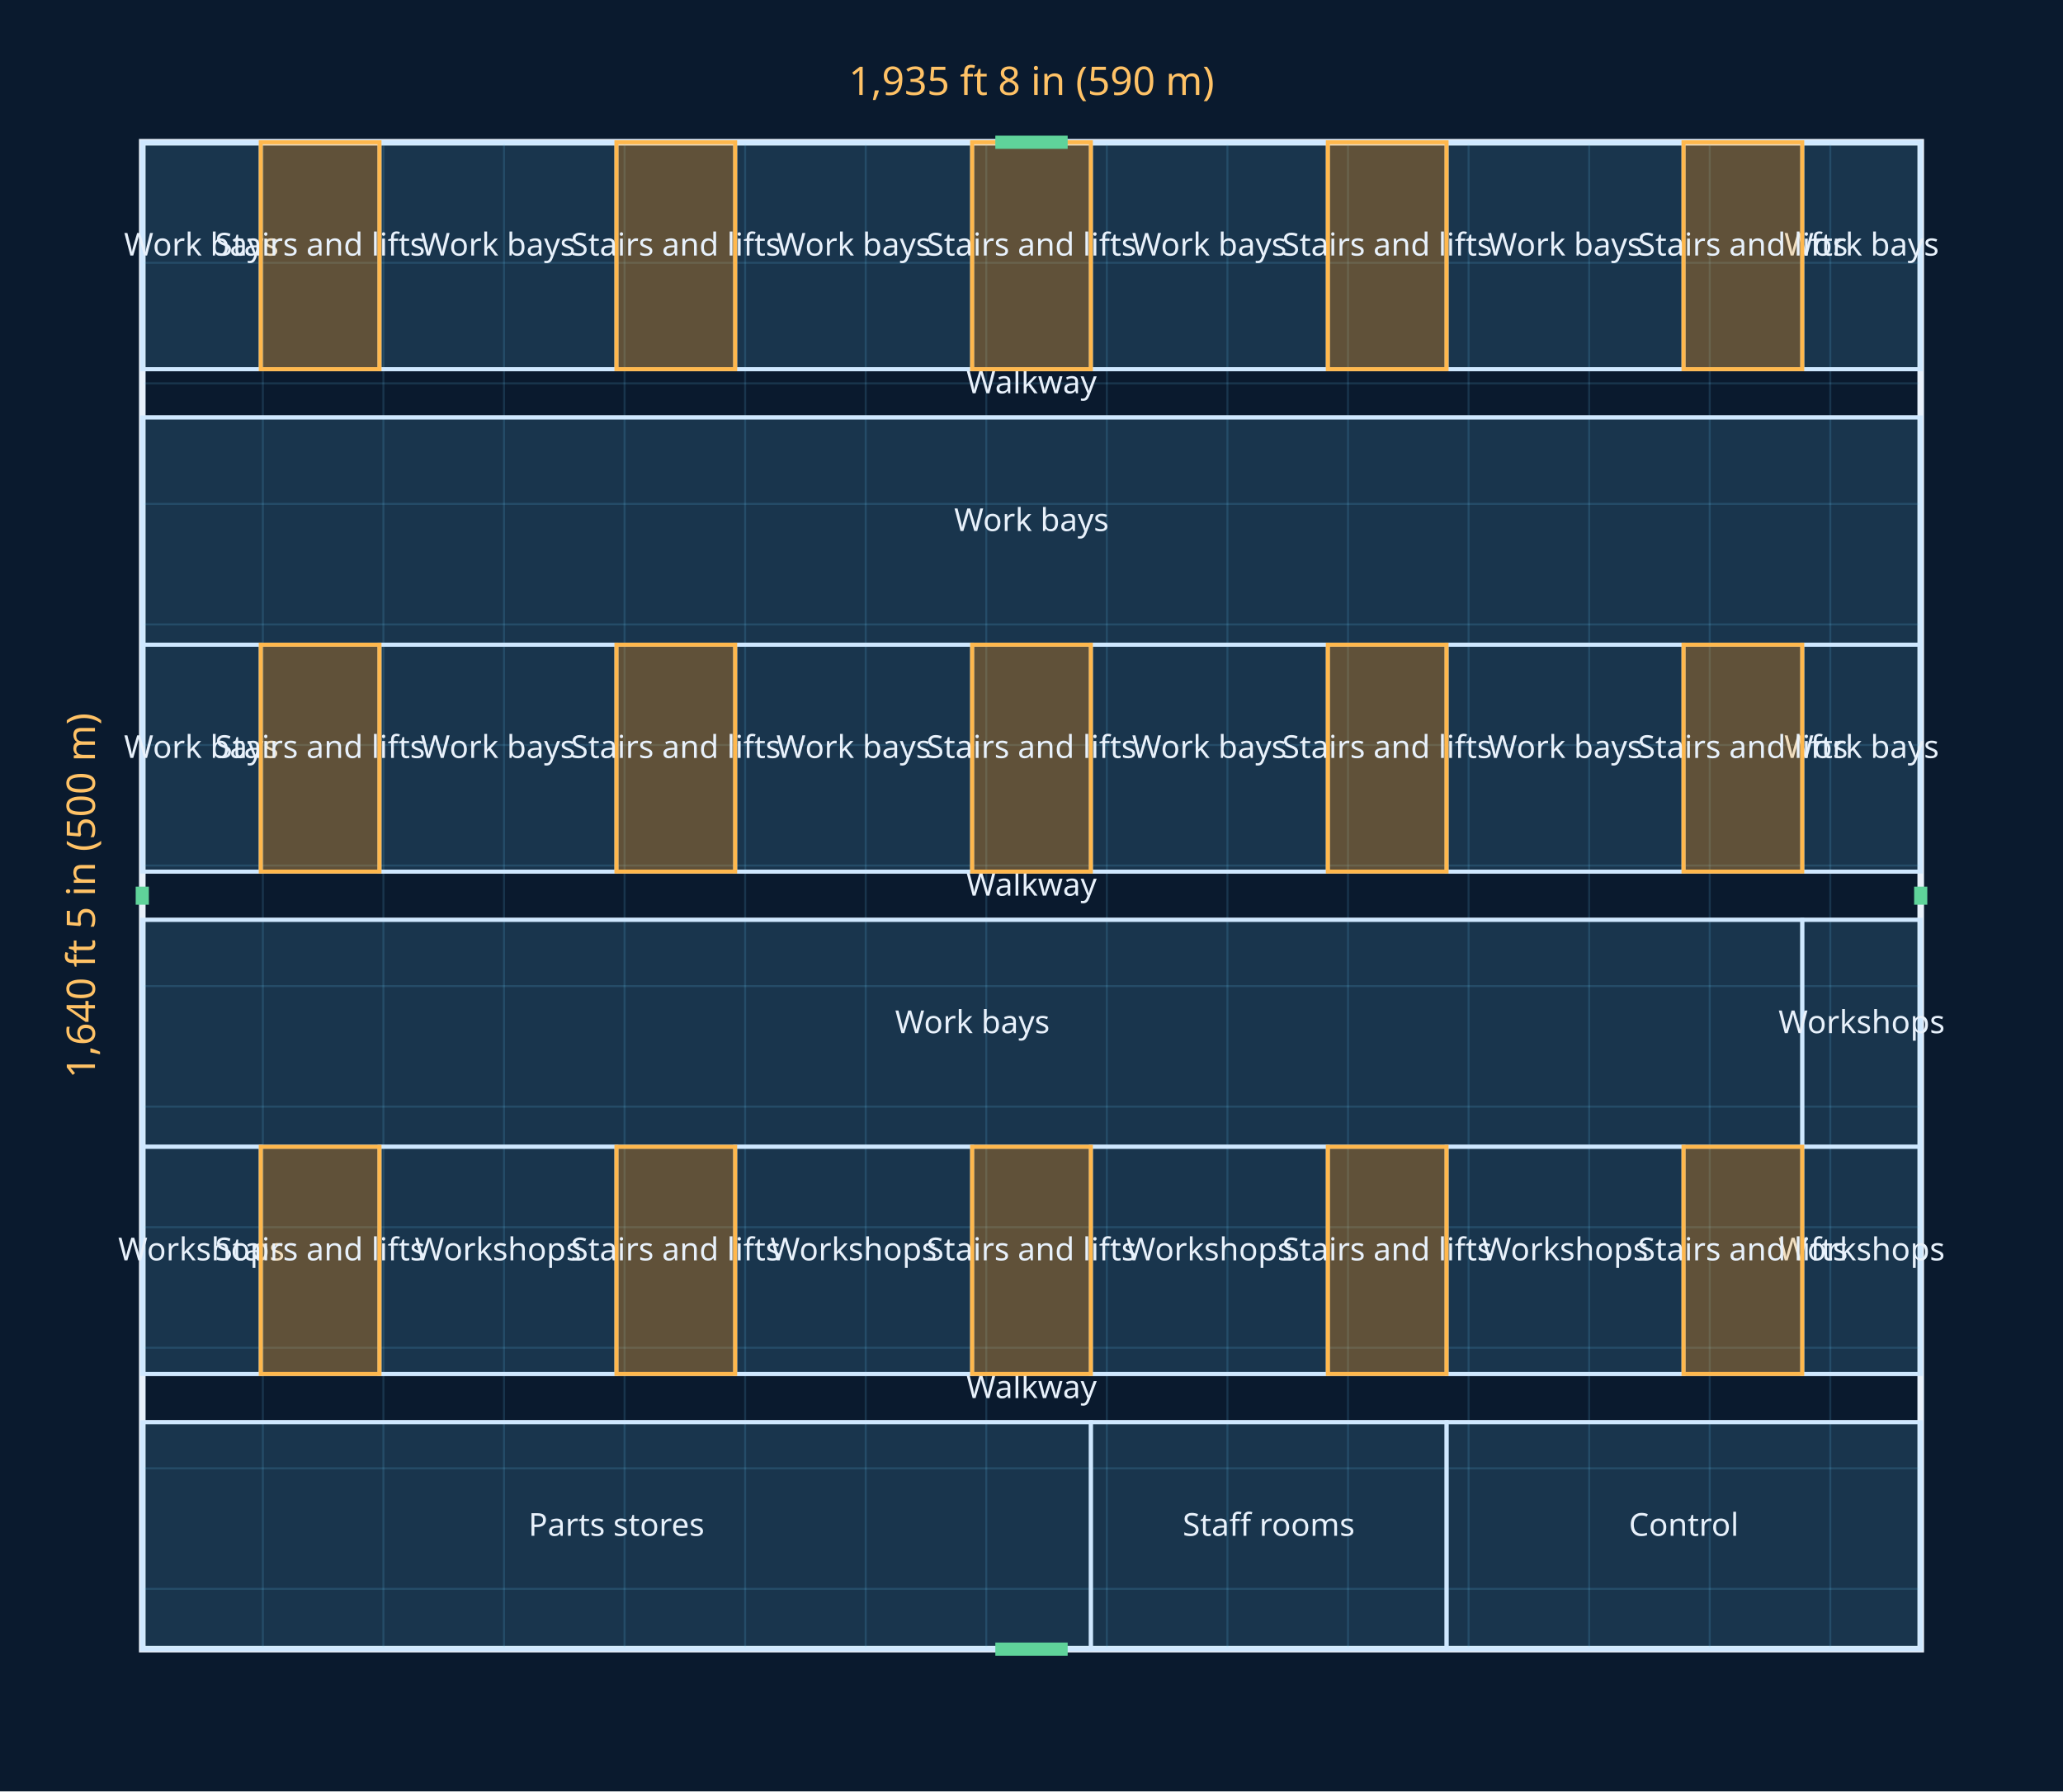
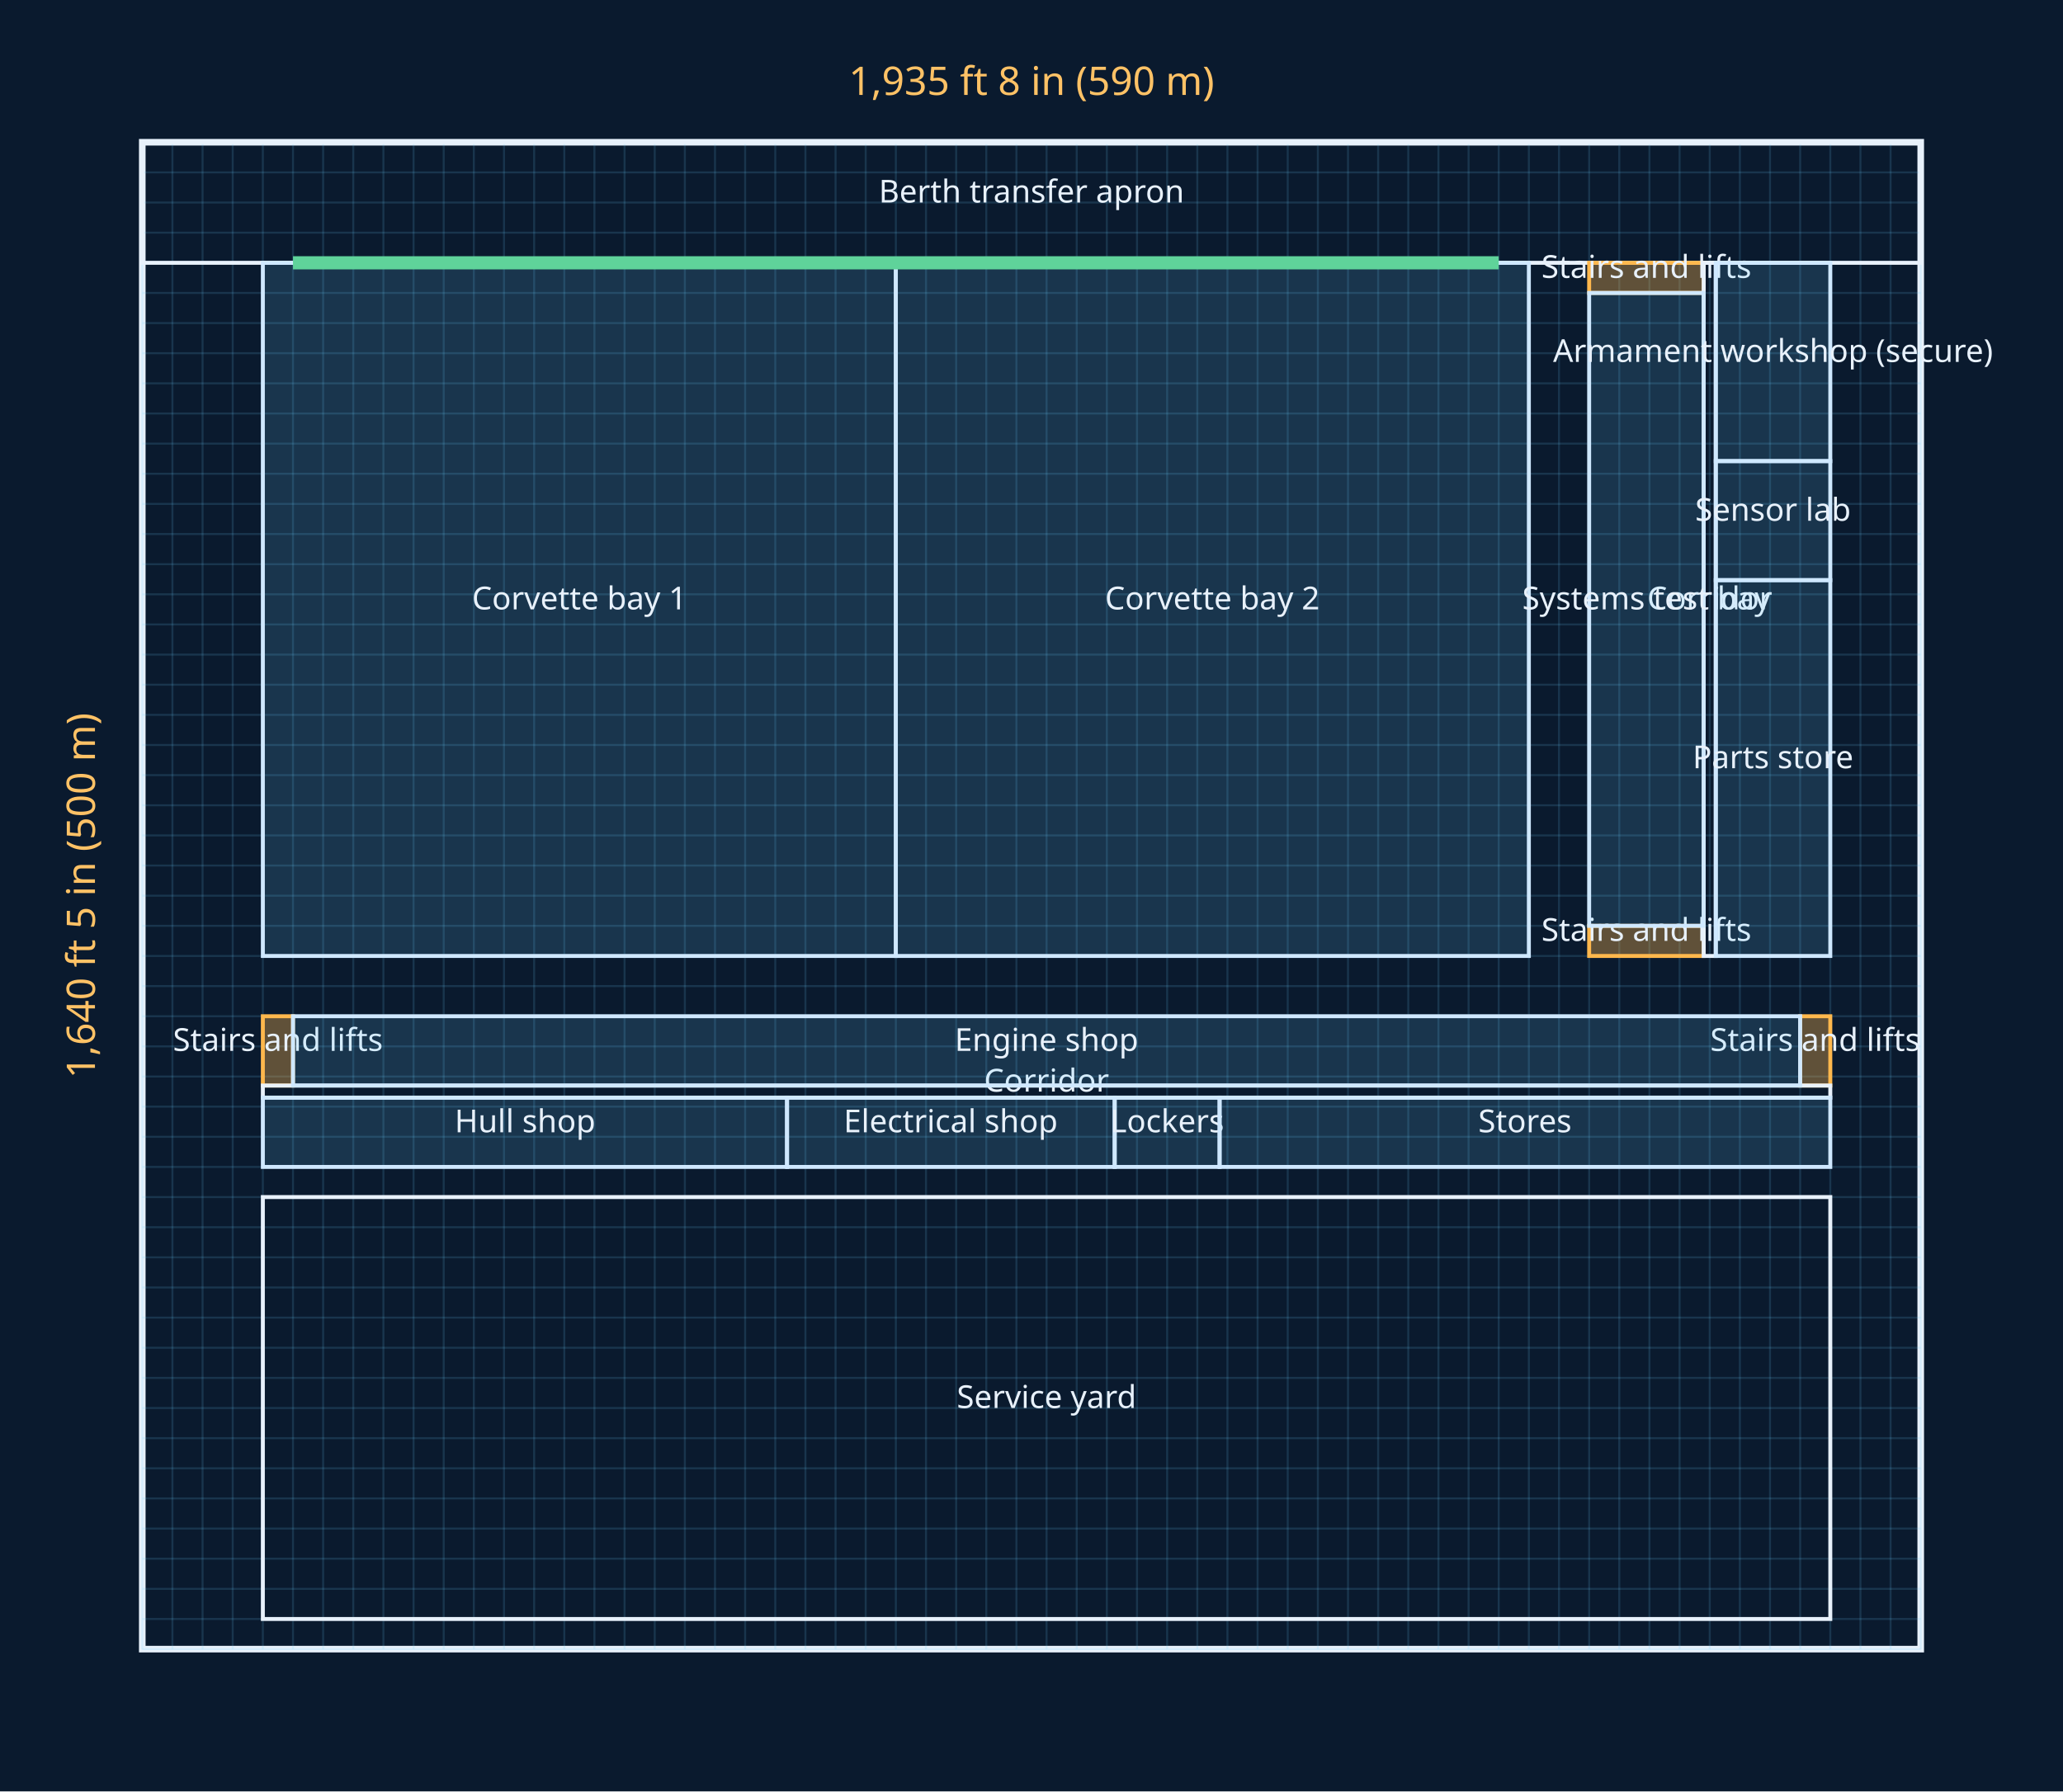
<svg xmlns="http://www.w3.org/2000/svg" viewBox="-47.2 -47.2 684.4 594.4" font-family="Segoe UI, sans-serif">
  <rect x="-47.2" y="-47.2" width="684.4" height="594.4" fill="#0a1a2e" />
  <rect x="0" y="0" width="590.0" height="500.0" fill="none" stroke="#e8f1fb" stroke-width="2.19" />
  <line x1="0.0" y1="0" x2="0.0" y2="500.0" stroke="#6fd0ff" stroke-opacity=".15" stroke-width="0.66" />
+   <line x1="10.0" y1="0" x2="10.0" y2="500.0" stroke="#6fd0ff" stroke-opacity=".15" stroke-width="0.66" />
+   <line x1="20.0" y1="0" x2="20.0" y2="500.0" stroke="#6fd0ff" stroke-opacity=".15" stroke-width="0.66" />
+   <line x1="30.0" y1="0" x2="30.0" y2="500.0" stroke="#6fd0ff" stroke-opacity=".15" stroke-width="0.66" />
  <line x1="40.0" y1="0" x2="40.0" y2="500.0" stroke="#6fd0ff" stroke-opacity=".15" stroke-width="0.66" />
+   <line x1="50.0" y1="0" x2="50.0" y2="500.0" stroke="#6fd0ff" stroke-opacity=".15" stroke-width="0.66" />
+   <line x1="60.0" y1="0" x2="60.0" y2="500.0" stroke="#6fd0ff" stroke-opacity=".15" stroke-width="0.66" />
+   <line x1="70.0" y1="0" x2="70.0" y2="500.0" stroke="#6fd0ff" stroke-opacity=".15" stroke-width="0.66" />
  <line x1="80.0" y1="0" x2="80.0" y2="500.0" stroke="#6fd0ff" stroke-opacity=".15" stroke-width="0.66" />
+   <line x1="90.0" y1="0" x2="90.0" y2="500.0" stroke="#6fd0ff" stroke-opacity=".15" stroke-width="0.66" />
+   <line x1="100.0" y1="0" x2="100.0" y2="500.0" stroke="#6fd0ff" stroke-opacity=".15" stroke-width="0.66" />
+   <line x1="110.0" y1="0" x2="110.0" y2="500.0" stroke="#6fd0ff" stroke-opacity=".15" stroke-width="0.66" />
  <line x1="120.0" y1="0" x2="120.0" y2="500.0" stroke="#6fd0ff" stroke-opacity=".15" stroke-width="0.66" />
+   <line x1="130.0" y1="0" x2="130.0" y2="500.0" stroke="#6fd0ff" stroke-opacity=".15" stroke-width="0.66" />
+   <line x1="140.0" y1="0" x2="140.0" y2="500.0" stroke="#6fd0ff" stroke-opacity=".15" stroke-width="0.66" />
+   <line x1="150.0" y1="0" x2="150.0" y2="500.0" stroke="#6fd0ff" stroke-opacity=".15" stroke-width="0.66" />
  <line x1="160.0" y1="0" x2="160.0" y2="500.0" stroke="#6fd0ff" stroke-opacity=".15" stroke-width="0.66" />
+   <line x1="170.0" y1="0" x2="170.0" y2="500.0" stroke="#6fd0ff" stroke-opacity=".15" stroke-width="0.66" />
+   <line x1="180.0" y1="0" x2="180.0" y2="500.0" stroke="#6fd0ff" stroke-opacity=".15" stroke-width="0.66" />
+   <line x1="190.0" y1="0" x2="190.0" y2="500.0" stroke="#6fd0ff" stroke-opacity=".15" stroke-width="0.66" />
  <line x1="200.0" y1="0" x2="200.0" y2="500.0" stroke="#6fd0ff" stroke-opacity=".15" stroke-width="0.66" />
+   <line x1="210.0" y1="0" x2="210.0" y2="500.0" stroke="#6fd0ff" stroke-opacity=".15" stroke-width="0.66" />
+   <line x1="220.0" y1="0" x2="220.0" y2="500.0" stroke="#6fd0ff" stroke-opacity=".15" stroke-width="0.66" />
+   <line x1="230.0" y1="0" x2="230.0" y2="500.0" stroke="#6fd0ff" stroke-opacity=".15" stroke-width="0.66" />
  <line x1="240.0" y1="0" x2="240.0" y2="500.0" stroke="#6fd0ff" stroke-opacity=".15" stroke-width="0.66" />
+   <line x1="250.0" y1="0" x2="250.0" y2="500.0" stroke="#6fd0ff" stroke-opacity=".15" stroke-width="0.66" />
+   <line x1="260.0" y1="0" x2="260.0" y2="500.0" stroke="#6fd0ff" stroke-opacity=".15" stroke-width="0.66" />
+   <line x1="270.0" y1="0" x2="270.0" y2="500.0" stroke="#6fd0ff" stroke-opacity=".15" stroke-width="0.66" />
  <line x1="280.0" y1="0" x2="280.0" y2="500.0" stroke="#6fd0ff" stroke-opacity=".15" stroke-width="0.66" />
+   <line x1="290.0" y1="0" x2="290.0" y2="500.0" stroke="#6fd0ff" stroke-opacity=".15" stroke-width="0.66" />
+   <line x1="300.0" y1="0" x2="300.0" y2="500.0" stroke="#6fd0ff" stroke-opacity=".15" stroke-width="0.66" />
+   <line x1="310.0" y1="0" x2="310.0" y2="500.0" stroke="#6fd0ff" stroke-opacity=".15" stroke-width="0.66" />
  <line x1="320.0" y1="0" x2="320.0" y2="500.0" stroke="#6fd0ff" stroke-opacity=".15" stroke-width="0.66" />
+   <line x1="330.0" y1="0" x2="330.0" y2="500.0" stroke="#6fd0ff" stroke-opacity=".15" stroke-width="0.66" />
+   <line x1="340.0" y1="0" x2="340.0" y2="500.0" stroke="#6fd0ff" stroke-opacity=".15" stroke-width="0.66" />
+   <line x1="350.0" y1="0" x2="350.0" y2="500.0" stroke="#6fd0ff" stroke-opacity=".15" stroke-width="0.66" />
  <line x1="360.0" y1="0" x2="360.0" y2="500.0" stroke="#6fd0ff" stroke-opacity=".15" stroke-width="0.66" />
+   <line x1="370.0" y1="0" x2="370.0" y2="500.0" stroke="#6fd0ff" stroke-opacity=".15" stroke-width="0.66" />
+   <line x1="380.0" y1="0" x2="380.0" y2="500.0" stroke="#6fd0ff" stroke-opacity=".15" stroke-width="0.66" />
+   <line x1="390.0" y1="0" x2="390.0" y2="500.0" stroke="#6fd0ff" stroke-opacity=".15" stroke-width="0.66" />
  <line x1="400.0" y1="0" x2="400.0" y2="500.0" stroke="#6fd0ff" stroke-opacity=".15" stroke-width="0.66" />
+   <line x1="410.0" y1="0" x2="410.0" y2="500.0" stroke="#6fd0ff" stroke-opacity=".15" stroke-width="0.66" />
+   <line x1="420.0" y1="0" x2="420.0" y2="500.0" stroke="#6fd0ff" stroke-opacity=".15" stroke-width="0.66" />
+   <line x1="430.0" y1="0" x2="430.0" y2="500.0" stroke="#6fd0ff" stroke-opacity=".15" stroke-width="0.66" />
  <line x1="440.0" y1="0" x2="440.0" y2="500.0" stroke="#6fd0ff" stroke-opacity=".15" stroke-width="0.66" />
+   <line x1="450.0" y1="0" x2="450.0" y2="500.0" stroke="#6fd0ff" stroke-opacity=".15" stroke-width="0.66" />
+   <line x1="460.0" y1="0" x2="460.0" y2="500.0" stroke="#6fd0ff" stroke-opacity=".15" stroke-width="0.66" />
+   <line x1="470.0" y1="0" x2="470.0" y2="500.0" stroke="#6fd0ff" stroke-opacity=".15" stroke-width="0.66" />
  <line x1="480.0" y1="0" x2="480.0" y2="500.0" stroke="#6fd0ff" stroke-opacity=".15" stroke-width="0.66" />
+   <line x1="490.0" y1="0" x2="490.0" y2="500.0" stroke="#6fd0ff" stroke-opacity=".15" stroke-width="0.66" />
+   <line x1="500.0" y1="0" x2="500.0" y2="500.0" stroke="#6fd0ff" stroke-opacity=".15" stroke-width="0.66" />
+   <line x1="510.0" y1="0" x2="510.0" y2="500.0" stroke="#6fd0ff" stroke-opacity=".15" stroke-width="0.66" />
  <line x1="520.0" y1="0" x2="520.0" y2="500.0" stroke="#6fd0ff" stroke-opacity=".15" stroke-width="0.66" />
+   <line x1="530.0" y1="0" x2="530.0" y2="500.0" stroke="#6fd0ff" stroke-opacity=".15" stroke-width="0.66" />
+   <line x1="540.0" y1="0" x2="540.0" y2="500.0" stroke="#6fd0ff" stroke-opacity=".15" stroke-width="0.66" />
+   <line x1="550.0" y1="0" x2="550.0" y2="500.0" stroke="#6fd0ff" stroke-opacity=".15" stroke-width="0.66" />
  <line x1="560.0" y1="0" x2="560.0" y2="500.0" stroke="#6fd0ff" stroke-opacity=".15" stroke-width="0.66" />
+   <line x1="570.0" y1="0" x2="570.0" y2="500.0" stroke="#6fd0ff" stroke-opacity=".15" stroke-width="0.66" />
+   <line x1="580.0" y1="0" x2="580.0" y2="500.0" stroke="#6fd0ff" stroke-opacity=".15" stroke-width="0.66" />
+   <line x1="590.0" y1="0" x2="590.0" y2="500.0" stroke="#6fd0ff" stroke-opacity=".15" stroke-width="0.66" />
  <line x1="0" y1="0.0" x2="590.0" y2="0.0" stroke="#6fd0ff" stroke-opacity=".15" stroke-width="0.66" />
+   <line x1="0" y1="10.0" x2="590.0" y2="10.0" stroke="#6fd0ff" stroke-opacity=".15" stroke-width="0.66" />
+   <line x1="0" y1="20.0" x2="590.0" y2="20.0" stroke="#6fd0ff" stroke-opacity=".15" stroke-width="0.66" />
+   <line x1="0" y1="30.0" x2="590.0" y2="30.0" stroke="#6fd0ff" stroke-opacity=".15" stroke-width="0.66" />
  <line x1="0" y1="40.0" x2="590.0" y2="40.0" stroke="#6fd0ff" stroke-opacity=".15" stroke-width="0.66" />
+   <line x1="0" y1="50.0" x2="590.0" y2="50.0" stroke="#6fd0ff" stroke-opacity=".15" stroke-width="0.66" />
+   <line x1="0" y1="60.0" x2="590.0" y2="60.0" stroke="#6fd0ff" stroke-opacity=".15" stroke-width="0.66" />
+   <line x1="0" y1="70.0" x2="590.0" y2="70.0" stroke="#6fd0ff" stroke-opacity=".15" stroke-width="0.66" />
  <line x1="0" y1="80.0" x2="590.0" y2="80.0" stroke="#6fd0ff" stroke-opacity=".15" stroke-width="0.66" />
+   <line x1="0" y1="90.0" x2="590.0" y2="90.0" stroke="#6fd0ff" stroke-opacity=".15" stroke-width="0.66" />
+   <line x1="0" y1="100.0" x2="590.0" y2="100.0" stroke="#6fd0ff" stroke-opacity=".15" stroke-width="0.66" />
+   <line x1="0" y1="110.0" x2="590.0" y2="110.0" stroke="#6fd0ff" stroke-opacity=".15" stroke-width="0.66" />
  <line x1="0" y1="120.0" x2="590.0" y2="120.0" stroke="#6fd0ff" stroke-opacity=".15" stroke-width="0.66" />
+   <line x1="0" y1="130.0" x2="590.0" y2="130.0" stroke="#6fd0ff" stroke-opacity=".15" stroke-width="0.66" />
+   <line x1="0" y1="140.0" x2="590.0" y2="140.0" stroke="#6fd0ff" stroke-opacity=".15" stroke-width="0.66" />
+   <line x1="0" y1="150.0" x2="590.0" y2="150.0" stroke="#6fd0ff" stroke-opacity=".15" stroke-width="0.66" />
  <line x1="0" y1="160.0" x2="590.0" y2="160.0" stroke="#6fd0ff" stroke-opacity=".15" stroke-width="0.66" />
+   <line x1="0" y1="170.0" x2="590.0" y2="170.0" stroke="#6fd0ff" stroke-opacity=".15" stroke-width="0.66" />
+   <line x1="0" y1="180.0" x2="590.0" y2="180.0" stroke="#6fd0ff" stroke-opacity=".15" stroke-width="0.66" />
+   <line x1="0" y1="190.0" x2="590.0" y2="190.0" stroke="#6fd0ff" stroke-opacity=".15" stroke-width="0.66" />
  <line x1="0" y1="200.0" x2="590.0" y2="200.0" stroke="#6fd0ff" stroke-opacity=".15" stroke-width="0.66" />
+   <line x1="0" y1="210.0" x2="590.0" y2="210.0" stroke="#6fd0ff" stroke-opacity=".15" stroke-width="0.66" />
+   <line x1="0" y1="220.0" x2="590.0" y2="220.0" stroke="#6fd0ff" stroke-opacity=".15" stroke-width="0.66" />
+   <line x1="0" y1="230.0" x2="590.0" y2="230.0" stroke="#6fd0ff" stroke-opacity=".15" stroke-width="0.66" />
  <line x1="0" y1="240.0" x2="590.0" y2="240.0" stroke="#6fd0ff" stroke-opacity=".15" stroke-width="0.66" />
+   <line x1="0" y1="250.0" x2="590.0" y2="250.0" stroke="#6fd0ff" stroke-opacity=".15" stroke-width="0.66" />
+   <line x1="0" y1="260.0" x2="590.0" y2="260.0" stroke="#6fd0ff" stroke-opacity=".15" stroke-width="0.66" />
+   <line x1="0" y1="270.0" x2="590.0" y2="270.0" stroke="#6fd0ff" stroke-opacity=".15" stroke-width="0.66" />
  <line x1="0" y1="280.0" x2="590.0" y2="280.0" stroke="#6fd0ff" stroke-opacity=".15" stroke-width="0.66" />
+   <line x1="0" y1="290.0" x2="590.0" y2="290.0" stroke="#6fd0ff" stroke-opacity=".15" stroke-width="0.66" />
+   <line x1="0" y1="300.0" x2="590.0" y2="300.0" stroke="#6fd0ff" stroke-opacity=".15" stroke-width="0.66" />
+   <line x1="0" y1="310.0" x2="590.0" y2="310.0" stroke="#6fd0ff" stroke-opacity=".15" stroke-width="0.66" />
  <line x1="0" y1="320.0" x2="590.0" y2="320.0" stroke="#6fd0ff" stroke-opacity=".15" stroke-width="0.66" />
+   <line x1="0" y1="330.0" x2="590.0" y2="330.0" stroke="#6fd0ff" stroke-opacity=".15" stroke-width="0.66" />
+   <line x1="0" y1="340.0" x2="590.0" y2="340.0" stroke="#6fd0ff" stroke-opacity=".15" stroke-width="0.66" />
+   <line x1="0" y1="350.0" x2="590.0" y2="350.0" stroke="#6fd0ff" stroke-opacity=".15" stroke-width="0.66" />
  <line x1="0" y1="360.0" x2="590.0" y2="360.0" stroke="#6fd0ff" stroke-opacity=".15" stroke-width="0.66" />
+   <line x1="0" y1="370.0" x2="590.0" y2="370.0" stroke="#6fd0ff" stroke-opacity=".15" stroke-width="0.66" />
+   <line x1="0" y1="380.0" x2="590.0" y2="380.0" stroke="#6fd0ff" stroke-opacity=".15" stroke-width="0.66" />
+   <line x1="0" y1="390.0" x2="590.0" y2="390.0" stroke="#6fd0ff" stroke-opacity=".15" stroke-width="0.66" />
  <line x1="0" y1="400.0" x2="590.0" y2="400.0" stroke="#6fd0ff" stroke-opacity=".15" stroke-width="0.66" />
+   <line x1="0" y1="410.0" x2="590.0" y2="410.0" stroke="#6fd0ff" stroke-opacity=".15" stroke-width="0.66" />
+   <line x1="0" y1="420.0" x2="590.0" y2="420.0" stroke="#6fd0ff" stroke-opacity=".15" stroke-width="0.66" />
+   <line x1="0" y1="430.0" x2="590.0" y2="430.0" stroke="#6fd0ff" stroke-opacity=".15" stroke-width="0.66" />
  <line x1="0" y1="440.0" x2="590.0" y2="440.0" stroke="#6fd0ff" stroke-opacity=".15" stroke-width="0.66" />
+   <line x1="0" y1="450.0" x2="590.0" y2="450.0" stroke="#6fd0ff" stroke-opacity=".15" stroke-width="0.66" />
+   <line x1="0" y1="460.0" x2="590.0" y2="460.0" stroke="#6fd0ff" stroke-opacity=".15" stroke-width="0.66" />
+   <line x1="0" y1="470.0" x2="590.0" y2="470.0" stroke="#6fd0ff" stroke-opacity=".15" stroke-width="0.66" />
  <line x1="0" y1="480.0" x2="590.0" y2="480.0" stroke="#6fd0ff" stroke-opacity=".15" stroke-width="0.66" />
-   <polygon points="0.0,75.3 590.0,75.3 590.0,91.3 0.0,91.3" fill="none" stroke="#e8f1fb" stroke-width="1.31" />
-   <text x="295.0" y="83.3" font-size="10.5" fill="#e8f1fb" text-anchor="middle">Walkway</text>
-   <polygon points="0.0,242.0 590.0,242.0 590.0,258.0 0.0,258.0" fill="none" stroke="#e8f1fb" stroke-width="1.31" />
-   <text x="295.0" y="250.0" font-size="10.5" fill="#e8f1fb" text-anchor="middle">Walkway</text>
-   <polygon points="0.0,408.7 590.0,408.7 590.0,424.7 0.0,424.7" fill="none" stroke="#e8f1fb" stroke-width="1.31" />
-   <text x="295.0" y="416.7" font-size="10.5" fill="#e8f1fb" text-anchor="middle">Walkway</text>
-   <polygon points="0.0,0.0 39.3,0.0 39.3,75.3 0.0,75.3" fill="rgba(111,208,255,.15)" stroke="#cfe8ff" stroke-width="1.31" />
-   <text x="19.6" y="37.6" font-size="10.5" fill="#e8f1fb" text-anchor="middle">Work bays</text>
-   <polygon points="78.7,0.0 157.3,0.0 157.3,75.3 78.7,75.3" fill="rgba(111,208,255,.15)" stroke="#cfe8ff" stroke-width="1.31" />
-   <text x="118.0" y="37.6" font-size="10.5" fill="#e8f1fb" text-anchor="middle">Work bays</text>
-   <polygon points="196.7,0.0 275.3,0.0 275.3,75.3 196.7,75.3" fill="rgba(111,208,255,.15)" stroke="#cfe8ff" stroke-width="1.31" />
-   <text x="236.0" y="37.6" font-size="10.5" fill="#e8f1fb" text-anchor="middle">Work bays</text>
-   <polygon points="314.7,0.0 393.3,0.0 393.3,75.3 314.7,75.3" fill="rgba(111,208,255,.15)" stroke="#cfe8ff" stroke-width="1.31" />
-   <text x="354.0" y="37.6" font-size="10.5" fill="#e8f1fb" text-anchor="middle">Work bays</text>
-   <polygon points="432.7,0.0 511.3,0.0 511.3,75.3 432.7,75.3" fill="rgba(111,208,255,.15)" stroke="#cfe8ff" stroke-width="1.31" />
-   <text x="472.0" y="37.6" font-size="10.5" fill="#e8f1fb" text-anchor="middle">Work bays</text>
-   <polygon points="550.7,0.0 590.0,0.0 590.0,75.3 550.7,75.3" fill="rgba(111,208,255,.15)" stroke="#cfe8ff" stroke-width="1.31" />
-   <text x="570.4" y="37.6" font-size="10.5" fill="#e8f1fb" text-anchor="middle">Work bays</text>
-   <polygon points="0.0,91.3 590.0,91.3 590.0,166.7 0.0,166.7" fill="rgba(111,208,255,.15)" stroke="#cfe8ff" stroke-width="1.31" />
-   <text x="295.0" y="129.0" font-size="10.5" fill="#e8f1fb" text-anchor="middle">Work bays</text>
-   <polygon points="0.0,166.7 39.3,166.7 39.3,242.0 0.0,242.0" fill="rgba(111,208,255,.15)" stroke="#cfe8ff" stroke-width="1.31" />
-   <text x="19.6" y="204.3" font-size="10.5" fill="#e8f1fb" text-anchor="middle">Work bays</text>
-   <polygon points="78.7,166.7 157.3,166.7 157.3,242.0 78.7,242.0" fill="rgba(111,208,255,.15)" stroke="#cfe8ff" stroke-width="1.31" />
-   <text x="118.0" y="204.3" font-size="10.5" fill="#e8f1fb" text-anchor="middle">Work bays</text>
-   <polygon points="196.7,166.7 275.3,166.7 275.3,242.0 196.7,242.0" fill="rgba(111,208,255,.15)" stroke="#cfe8ff" stroke-width="1.31" />
-   <text x="236.0" y="204.3" font-size="10.5" fill="#e8f1fb" text-anchor="middle">Work bays</text>
-   <polygon points="314.7,166.7 393.3,166.7 393.3,242.0 314.7,242.0" fill="rgba(111,208,255,.15)" stroke="#cfe8ff" stroke-width="1.31" />
-   <text x="354.0" y="204.3" font-size="10.5" fill="#e8f1fb" text-anchor="middle">Work bays</text>
-   <polygon points="432.7,166.7 511.3,166.7 511.3,242.0 432.7,242.0" fill="rgba(111,208,255,.15)" stroke="#cfe8ff" stroke-width="1.31" />
-   <text x="472.0" y="204.3" font-size="10.5" fill="#e8f1fb" text-anchor="middle">Work bays</text>
-   <polygon points="550.7,166.7 590.0,166.7 590.0,242.0 550.7,242.0" fill="rgba(111,208,255,.15)" stroke="#cfe8ff" stroke-width="1.31" />
-   <text x="570.4" y="204.3" font-size="10.5" fill="#e8f1fb" text-anchor="middle">Work bays</text>
-   <polygon points="0.0,258.0 550.7,258.0 550.7,333.3 0.0,333.3" fill="rgba(111,208,255,.15)" stroke="#cfe8ff" stroke-width="1.31" />
-   <text x="275.4" y="295.6" font-size="10.5" fill="#e8f1fb" text-anchor="middle">Work bays</text>
-   <polygon points="550.7,258.0 590.0,258.0 590.0,333.3 550.7,333.3" fill="rgba(111,208,255,.15)" stroke="#cfe8ff" stroke-width="1.31" />
-   <text x="570.4" y="295.6" font-size="10.5" fill="#e8f1fb" text-anchor="middle">Workshops</text>
-   <polygon points="0.0,333.3 39.3,333.3 39.3,408.7 0.0,408.7" fill="rgba(111,208,255,.15)" stroke="#cfe8ff" stroke-width="1.31" />
-   <text x="19.6" y="371.0" font-size="10.5" fill="#e8f1fb" text-anchor="middle">Workshops</text>
-   <polygon points="78.7,333.3 157.3,333.3 157.3,408.7 78.7,408.7" fill="rgba(111,208,255,.15)" stroke="#cfe8ff" stroke-width="1.31" />
-   <text x="118.0" y="371.0" font-size="10.5" fill="#e8f1fb" text-anchor="middle">Workshops</text>
-   <polygon points="196.7,333.3 275.3,333.3 275.3,408.7 196.7,408.7" fill="rgba(111,208,255,.15)" stroke="#cfe8ff" stroke-width="1.31" />
-   <text x="236.0" y="371.0" font-size="10.5" fill="#e8f1fb" text-anchor="middle">Workshops</text>
-   <polygon points="314.7,333.3 393.3,333.3 393.3,408.7 314.7,408.7" fill="rgba(111,208,255,.15)" stroke="#cfe8ff" stroke-width="1.31" />
-   <text x="354.0" y="371.0" font-size="10.5" fill="#e8f1fb" text-anchor="middle">Workshops</text>
-   <polygon points="432.7,333.3 511.3,333.3 511.3,408.7 432.7,408.7" fill="rgba(111,208,255,.15)" stroke="#cfe8ff" stroke-width="1.31" />
-   <text x="472.0" y="371.0" font-size="10.5" fill="#e8f1fb" text-anchor="middle">Workshops</text>
-   <polygon points="550.7,333.3 590.0,333.3 590.0,408.7 550.7,408.7" fill="rgba(111,208,255,.15)" stroke="#cfe8ff" stroke-width="1.31" />
-   <text x="570.4" y="371.0" font-size="10.5" fill="#e8f1fb" text-anchor="middle">Workshops</text>
-   <polygon points="0.0,424.7 314.7,424.7 314.7,500.0 0.0,500.0" fill="rgba(111,208,255,.15)" stroke="#cfe8ff" stroke-width="1.31" />
-   <text x="157.3" y="462.4" font-size="10.5" fill="#e8f1fb" text-anchor="middle">Parts stores</text>
-   <polygon points="314.7,424.7 432.7,424.7 432.7,500.0 314.7,500.0" fill="rgba(111,208,255,.15)" stroke="#cfe8ff" stroke-width="1.31" />
-   <text x="373.7" y="462.4" font-size="10.5" fill="#e8f1fb" text-anchor="middle">Staff rooms</text>
-   <polygon points="432.7,424.7 590.0,424.7 590.0,500.0 432.7,500.0" fill="rgba(111,208,255,.15)" stroke="#cfe8ff" stroke-width="1.31" />
-   <text x="511.4" y="462.4" font-size="10.5" fill="#e8f1fb" text-anchor="middle">Control</text>
-   <polygon points="39.3,0.0 78.7,0.0 78.7,75.3 39.3,75.3" fill="rgba(255,184,77,.35)" stroke="#ffb84d" stroke-width="1.31" />
-   <text x="59.0" y="37.6" font-size="10.5" fill="#e8f1fb" text-anchor="middle">Stairs and lifts</text>
-   <polygon points="157.3,0.0 196.7,0.0 196.7,75.3 157.3,75.3" fill="rgba(255,184,77,.35)" stroke="#ffb84d" stroke-width="1.31" />
-   <text x="177.0" y="37.6" font-size="10.5" fill="#e8f1fb" text-anchor="middle">Stairs and lifts</text>
-   <polygon points="275.3,0.0 314.7,0.0 314.7,75.3 275.3,75.3" fill="rgba(255,184,77,.35)" stroke="#ffb84d" stroke-width="1.31" />
-   <text x="295.0" y="37.6" font-size="10.5" fill="#e8f1fb" text-anchor="middle">Stairs and lifts</text>
-   <polygon points="393.3,0.0 432.7,0.0 432.7,75.3 393.3,75.3" fill="rgba(255,184,77,.35)" stroke="#ffb84d" stroke-width="1.31" />
-   <text x="413.0" y="37.6" font-size="10.5" fill="#e8f1fb" text-anchor="middle">Stairs and lifts</text>
-   <polygon points="511.3,0.0 550.7,0.0 550.7,75.3 511.3,75.3" fill="rgba(255,184,77,.35)" stroke="#ffb84d" stroke-width="1.31" />
-   <text x="531.0" y="37.6" font-size="10.5" fill="#e8f1fb" text-anchor="middle">Stairs and lifts</text>
-   <polygon points="39.3,166.7 78.7,166.7 78.7,242.0 39.3,242.0" fill="rgba(255,184,77,.35)" stroke="#ffb84d" stroke-width="1.31" />
-   <text x="59.0" y="204.3" font-size="10.5" fill="#e8f1fb" text-anchor="middle">Stairs and lifts</text>
-   <polygon points="157.3,166.7 196.7,166.7 196.7,242.0 157.3,242.0" fill="rgba(255,184,77,.35)" stroke="#ffb84d" stroke-width="1.31" />
-   <text x="177.0" y="204.3" font-size="10.5" fill="#e8f1fb" text-anchor="middle">Stairs and lifts</text>
-   <polygon points="275.3,166.7 314.7,166.7 314.7,242.0 275.3,242.0" fill="rgba(255,184,77,.35)" stroke="#ffb84d" stroke-width="1.31" />
-   <text x="295.0" y="204.3" font-size="10.5" fill="#e8f1fb" text-anchor="middle">Stairs and lifts</text>
-   <polygon points="393.3,166.7 432.7,166.7 432.7,242.0 393.3,242.0" fill="rgba(255,184,77,.35)" stroke="#ffb84d" stroke-width="1.31" />
-   <text x="413.0" y="204.3" font-size="10.5" fill="#e8f1fb" text-anchor="middle">Stairs and lifts</text>
-   <polygon points="511.3,166.7 550.7,166.7 550.7,242.0 511.3,242.0" fill="rgba(255,184,77,.35)" stroke="#ffb84d" stroke-width="1.31" />
-   <text x="531.0" y="204.3" font-size="10.5" fill="#e8f1fb" text-anchor="middle">Stairs and lifts</text>
-   <polygon points="39.3,333.3 78.7,333.3 78.7,408.7 39.3,408.7" fill="rgba(255,184,77,.35)" stroke="#ffb84d" stroke-width="1.31" />
-   <text x="59.0" y="371.0" font-size="10.5" fill="#e8f1fb" text-anchor="middle">Stairs and lifts</text>
-   <polygon points="157.3,333.3 196.7,333.3 196.7,408.7 157.3,408.7" fill="rgba(255,184,77,.35)" stroke="#ffb84d" stroke-width="1.31" />
-   <text x="177.0" y="371.0" font-size="10.5" fill="#e8f1fb" text-anchor="middle">Stairs and lifts</text>
-   <polygon points="275.3,333.3 314.7,333.3 314.7,408.7 275.3,408.7" fill="rgba(255,184,77,.35)" stroke="#ffb84d" stroke-width="1.31" />
-   <text x="295.0" y="371.0" font-size="10.5" fill="#e8f1fb" text-anchor="middle">Stairs and lifts</text>
-   <polygon points="393.3,333.3 432.7,333.3 432.7,408.7 393.3,408.7" fill="rgba(255,184,77,.35)" stroke="#ffb84d" stroke-width="1.31" />
-   <text x="413.0" y="371.0" font-size="10.5" fill="#e8f1fb" text-anchor="middle">Stairs and lifts</text>
-   <polygon points="511.3,333.3 550.7,333.3 550.7,408.7 511.3,408.7" fill="rgba(255,184,77,.35)" stroke="#ffb84d" stroke-width="1.31" />
-   <text x="531.0" y="371.0" font-size="10.5" fill="#e8f1fb" text-anchor="middle">Stairs and lifts</text>
-   <line x1="283.0" y1="0.0" x2="307.0" y2="0.0" stroke="#5fd39a" stroke-width="4.37" />
-   <line x1="283.0" y1="500.0" x2="307.0" y2="500.0" stroke="#5fd39a" stroke-width="4.37" />
-   <line x1="0.0" y1="247.0" x2="0.0" y2="253.0" stroke="#5fd39a" stroke-width="4.37" />
-   <line x1="590.0" y1="247.0" x2="590.0" y2="253.0" stroke="#5fd39a" stroke-width="4.37" />
+   <line x1="0" y1="490.0" x2="590.0" y2="490.0" stroke="#6fd0ff" stroke-opacity=".15" stroke-width="0.66" />
+   <line x1="0" y1="500.0" x2="590.0" y2="500.0" stroke="#6fd0ff" stroke-opacity=".15" stroke-width="0.66" />
+   <polygon points="0.0,0.0 590.0,0.0 590.0,40.0 0.0,40.0" fill="none" stroke="#e8f1fb" stroke-width="1.31" />
+   <text x="295.0" y="20.0" font-size="10.5" fill="#e8f1fb" text-anchor="middle">Berth transfer apron</text>
+   <polygon points="40.0,40.0 250.0,40.0 250.0,270.0 40.0,270.0" fill="rgba(111,208,255,.15)" stroke="#cfe8ff" stroke-width="1.31" />
+   <text x="145.0" y="155.0" font-size="10.5" fill="#e8f1fb" text-anchor="middle">Corvette bay 1</text>
+   <polygon points="250.0,40.0 460.0,40.0 460.0,270.0 250.0,270.0" fill="rgba(111,208,255,.15)" stroke="#cfe8ff" stroke-width="1.31" />
+   <text x="355.0" y="155.0" font-size="10.5" fill="#e8f1fb" text-anchor="middle">Corvette bay 2</text>
+   <polygon points="480.0,40.0 518.0,40.0 518.0,50.0 480.0,50.0" fill="rgba(255,184,77,.35)" stroke="#ffb84d" stroke-width="1.31" />
+   <text x="499.0" y="45.0" font-size="10.5" fill="#e8f1fb" text-anchor="middle">Stairs and lifts</text>
+   <polygon points="480.0,260.0 518.0,260.0 518.0,270.0 480.0,270.0" fill="rgba(255,184,77,.35)" stroke="#ffb84d" stroke-width="1.31" />
+   <text x="499.0" y="265.0" font-size="10.5" fill="#e8f1fb" text-anchor="middle">Stairs and lifts</text>
+   <polygon points="518.0,40.0 522.0,40.0 522.0,270.0 518.0,270.0" fill="none" stroke="#e8f1fb" stroke-width="1.31" />
+   <text x="520.0" y="155.0" font-size="10.5" fill="#e8f1fb" text-anchor="middle">Corridor</text>
+   <polygon points="480.0,50.0 518.0,50.0 518.0,260.0 480.0,260.0" fill="rgba(111,208,255,.15)" stroke="#cfe8ff" stroke-width="1.31" />
+   <text x="499.0" y="155.0" font-size="10.5" fill="#e8f1fb" text-anchor="middle">Systems test bay</text>
+   <polygon points="522.0,40.0 560.0,40.0 560.0,105.8 522.0,105.8" fill="rgba(111,208,255,.15)" stroke="#cfe8ff" stroke-width="1.31" />
+   <text x="541.0" y="72.9" font-size="10.5" fill="#e8f1fb" text-anchor="middle">Armament workshop (secure)</text>
+   <polygon points="522.0,105.8 560.0,105.8 560.0,145.3 522.0,145.3" fill="rgba(111,208,255,.15)" stroke="#cfe8ff" stroke-width="1.31" />
+   <text x="541.0" y="125.6" font-size="10.5" fill="#e8f1fb" text-anchor="middle">Sensor lab</text>
+   <polygon points="522.0,145.3 560.0,145.3 560.0,270.0 522.0,270.0" fill="rgba(111,208,255,.15)" stroke="#cfe8ff" stroke-width="1.31" />
+   <text x="541.0" y="207.7" font-size="10.5" fill="#e8f1fb" text-anchor="middle">Parts store</text>
+   <polygon points="40.0,290.0 50.0,290.0 50.0,313.0 40.0,313.0" fill="rgba(255,184,77,.35)" stroke="#ffb84d" stroke-width="1.31" />
+   <text x="45.0" y="301.5" font-size="10.5" fill="#e8f1fb" text-anchor="middle">Stairs and lifts</text>
+   <polygon points="550.0,290.0 560.0,290.0 560.0,313.0 550.0,313.0" fill="rgba(255,184,77,.35)" stroke="#ffb84d" stroke-width="1.31" />
+   <text x="555.0" y="301.5" font-size="10.5" fill="#e8f1fb" text-anchor="middle">Stairs and lifts</text>
+   <polygon points="40.0,313.0 560.0,313.0 560.0,317.0 40.0,317.0" fill="none" stroke="#e8f1fb" stroke-width="1.31" />
+   <text x="300.0" y="315.0" font-size="10.5" fill="#e8f1fb" text-anchor="middle">Corridor</text>
+   <polygon points="50.0,290.0 550.0,290.0 550.0,313.0 50.0,313.0" fill="rgba(111,208,255,.15)" stroke="#cfe8ff" stroke-width="1.31" />
+   <text x="300.0" y="301.5" font-size="10.5" fill="#e8f1fb" text-anchor="middle">Engine shop</text>
+   <polygon points="40.0,317.0 213.9,317.0 213.9,340.0 40.0,340.0" fill="rgba(111,208,255,.15)" stroke="#cfe8ff" stroke-width="1.31" />
+   <text x="127.0" y="328.5" font-size="10.5" fill="#e8f1fb" text-anchor="middle">Hull shop</text>
+   <polygon points="213.9,317.0 322.6,317.0 322.6,340.0 213.9,340.0" fill="rgba(111,208,255,.15)" stroke="#cfe8ff" stroke-width="1.31" />
+   <text x="268.2" y="328.5" font-size="10.5" fill="#e8f1fb" text-anchor="middle">Electrical shop</text>
+   <polygon points="322.6,317.0 357.4,317.0 357.4,340.0 322.6,340.0" fill="rgba(111,208,255,.15)" stroke="#cfe8ff" stroke-width="1.31" />
+   <text x="340.0" y="328.5" font-size="10.5" fill="#e8f1fb" text-anchor="middle">Lockers</text>
+   <polygon points="357.4,317.0 560.0,317.0 560.0,340.0 357.4,340.0" fill="rgba(111,208,255,.15)" stroke="#cfe8ff" stroke-width="1.31" />
+   <text x="458.7" y="328.5" font-size="10.5" fill="#e8f1fb" text-anchor="middle">Stores</text>
+   <polygon points="40.0,350.0 560.0,350.0 560.0,490.0 40.0,490.0" fill="none" stroke="#e8f1fb" stroke-width="1.31" />
+   <text x="300.0" y="420.0" font-size="10.5" fill="#e8f1fb" text-anchor="middle">Service yard</text>
+   <line x1="50" y1="40" x2="450" y2="40" stroke="#5fd39a" stroke-width="4.37" />
  <text x="295.0" y="-15.7" font-size="13.1" fill="#ffc266" text-anchor="middle">1,935 ft 8 in (590 m)</text>
  <text x="-15.7" y="250.0" font-size="13.1" fill="#ffc266" text-anchor="middle" transform="rotate(-90 -15.7 250.0)">1,640 ft 5 in (500 m)</text>
</svg>
